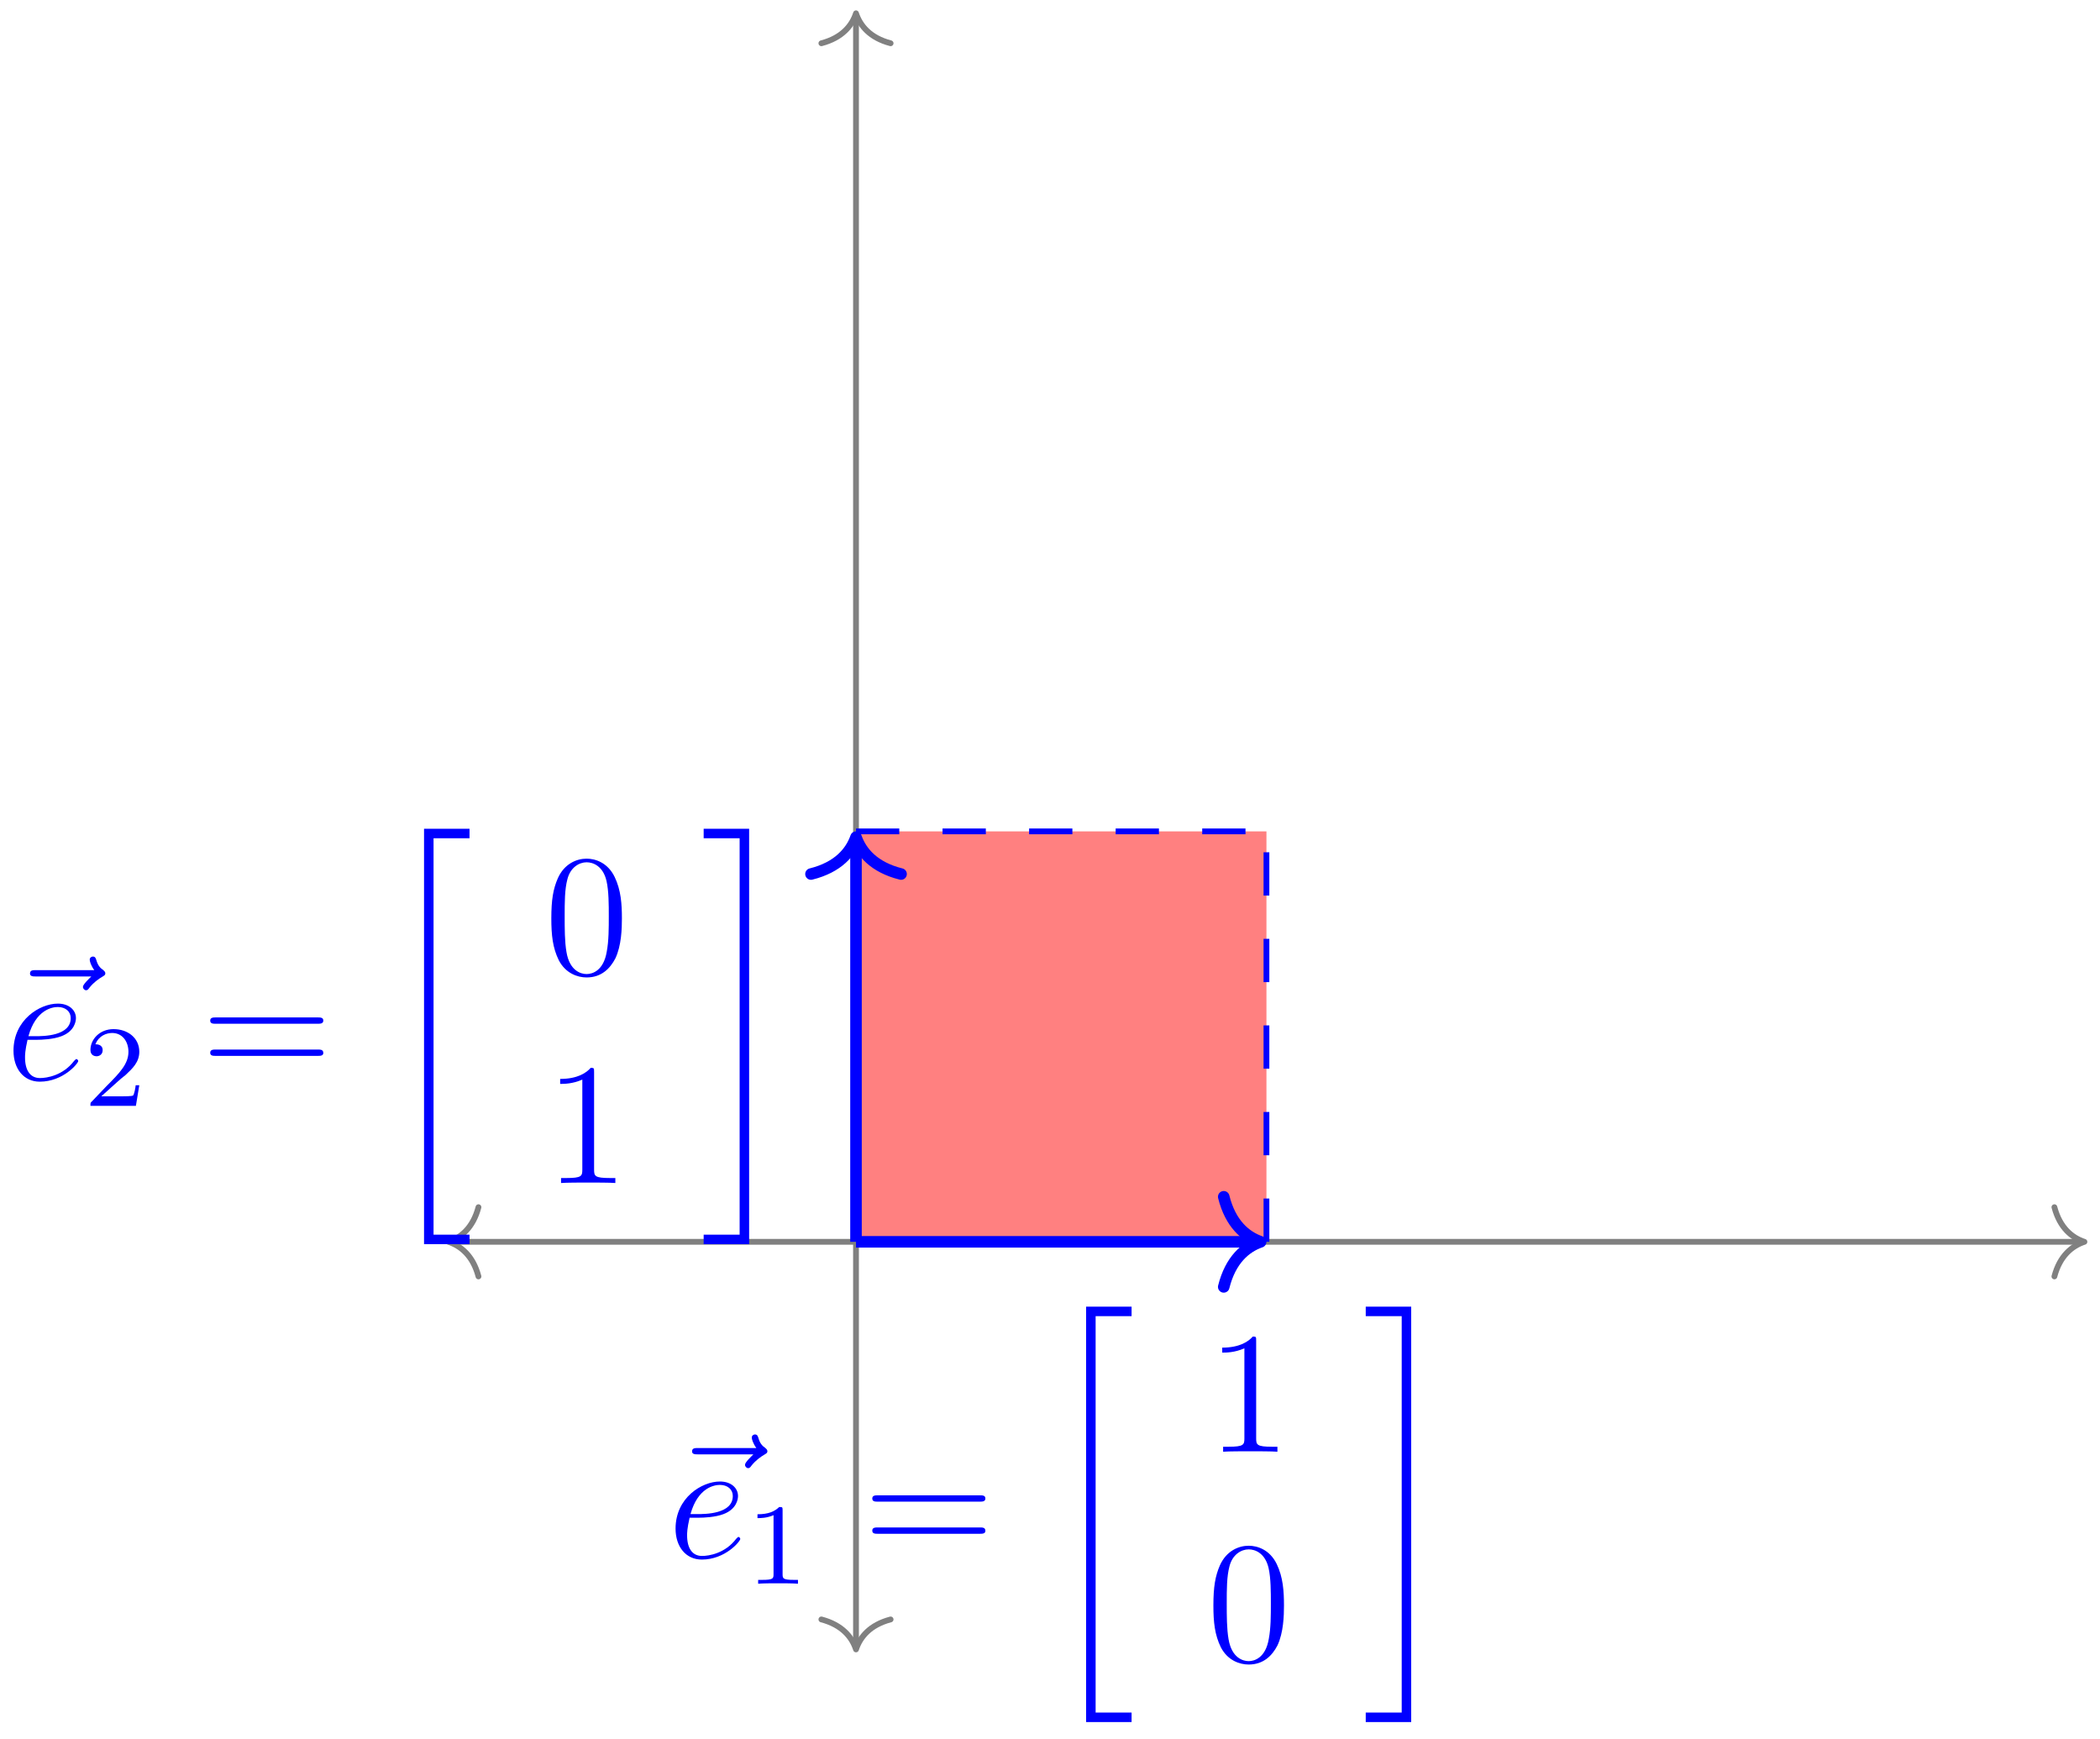
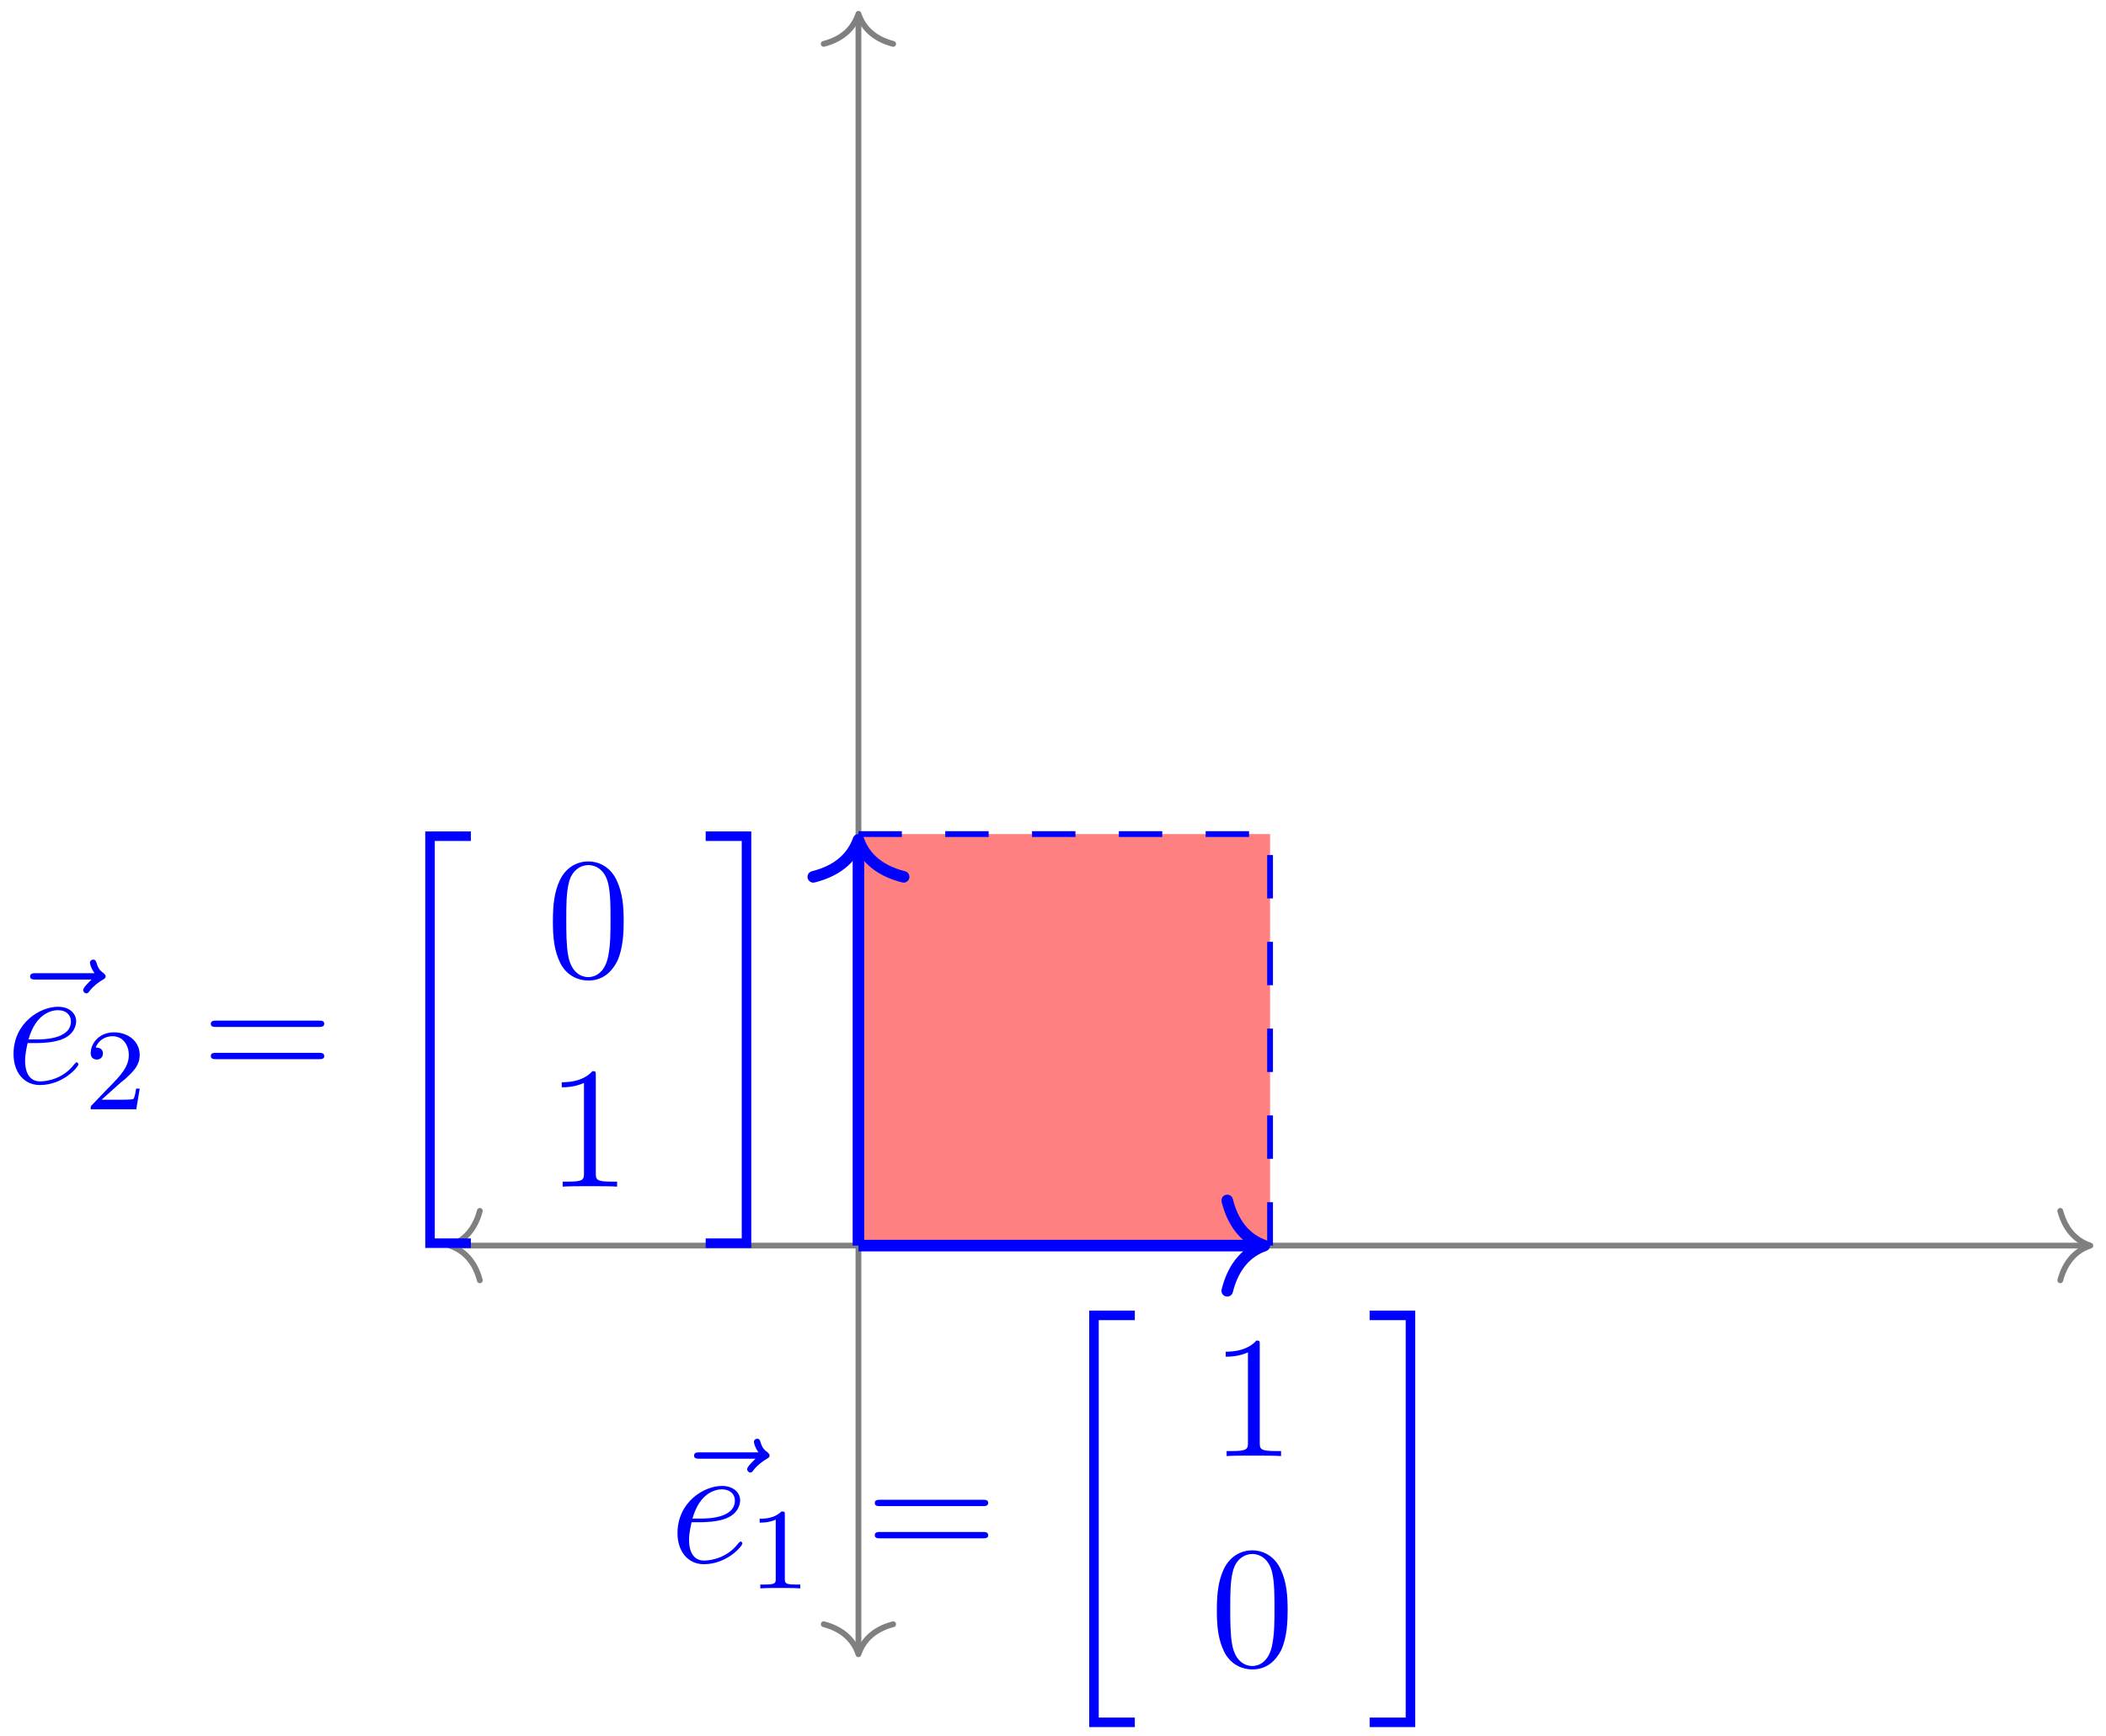
- <svg xmlns="http://www.w3.org/2000/svg" xmlns:xlink="http://www.w3.org/1999/xlink" width="145.04pt" height="120.08pt" viewBox="0 0 145.04 120.08" version="1.1">
+ <svg xmlns="http://www.w3.org/2000/svg" xmlns:xlink="http://www.w3.org/1999/xlink" width="145.04pt" height="119.529pt" viewBox="0 0 145.04 119.529" version="1.1">
  <defs>
    <g>
      <symbol overflow="visible" id="glyph0-0">
        <path style="stroke:none;" d="" />
      </symbol>
      <symbol overflow="visible" id="glyph0-1">
        <path style="stroke:none;" d="M 6.391 -7.141 C 6.25 -7 5.812 -6.594 5.812 -6.422 C 5.812 -6.297 5.922 -6.188 6.031 -6.188 C 6.141 -6.188 6.188 -6.266 6.281 -6.391 C 6.562 -6.734 6.891 -6.969 7.156 -7.125 C 7.281 -7.203 7.359 -7.234 7.359 -7.359 C 7.359 -7.469 7.266 -7.531 7.203 -7.594 C 6.859 -7.812 6.781 -8.141 6.734 -8.281 C 6.703 -8.375 6.672 -8.516 6.5 -8.516 C 6.438 -8.516 6.281 -8.469 6.281 -8.297 C 6.281 -8.188 6.359 -7.906 6.594 -7.578 L 2.562 -7.578 C 2.359 -7.578 2.156 -7.578 2.156 -7.344 C 2.156 -7.141 2.375 -7.141 2.562 -7.141 Z M 6.391 -7.141 " />
      </symbol>
      <symbol overflow="visible" id="glyph0-2">
        <path style="stroke:none;" d="M 2.141 -2.766 C 2.469 -2.766 3.281 -2.797 3.844 -3.016 C 4.75 -3.359 4.844 -4.047 4.844 -4.266 C 4.844 -4.797 4.391 -5.266 3.594 -5.266 C 2.344 -5.266 0.531 -4.141 0.531 -2.016 C 0.531 -0.75 1.25 0.125 2.344 0.125 C 3.969 0.125 5 -1.141 5 -1.297 C 5 -1.375 4.922 -1.438 4.875 -1.438 C 4.844 -1.438 4.828 -1.422 4.719 -1.312 C 3.953 -0.297 2.828 -0.125 2.359 -0.125 C 1.688 -0.125 1.328 -0.656 1.328 -1.547 C 1.328 -1.703 1.328 -2.016 1.5 -2.766 Z M 1.562 -3.016 C 2.078 -4.859 3.219 -5.031 3.594 -5.031 C 4.125 -5.031 4.484 -4.719 4.484 -4.266 C 4.484 -3.016 2.562 -3.016 2.062 -3.016 Z M 1.562 -3.016 " />
      </symbol>
      <symbol overflow="visible" id="glyph1-0">
        <path style="stroke:none;" d="" />
      </symbol>
      <symbol overflow="visible" id="glyph1-1">
        <path style="stroke:none;" d="M 2.5 -5.078 C 2.5 -5.297 2.484 -5.297 2.266 -5.297 C 1.938 -4.984 1.516 -4.797 0.766 -4.797 L 0.766 -4.531 C 0.984 -4.531 1.406 -4.531 1.875 -4.734 L 1.875 -0.656 C 1.875 -0.359 1.844 -0.266 1.094 -0.266 L 0.812 -0.266 L 0.812 0 C 1.141 -0.031 1.828 -0.031 2.188 -0.031 C 2.547 -0.031 3.234 -0.031 3.562 0 L 3.562 -0.266 L 3.281 -0.266 C 2.531 -0.266 2.5 -0.359 2.5 -0.656 Z M 2.5 -5.078 " />
      </symbol>
      <symbol overflow="visible" id="glyph1-2">
        <path style="stroke:none;" d="M 2.25 -1.625 C 2.375 -1.75 2.703 -2.016 2.844 -2.125 C 3.328 -2.578 3.797 -3.016 3.797 -3.734 C 3.797 -4.688 3 -5.297 2.016 -5.297 C 1.047 -5.297 0.422 -4.578 0.422 -3.859 C 0.422 -3.469 0.734 -3.422 0.844 -3.422 C 1.016 -3.422 1.266 -3.531 1.266 -3.844 C 1.266 -4.25 0.859 -4.25 0.766 -4.25 C 1 -4.844 1.531 -5.031 1.922 -5.031 C 2.656 -5.031 3.047 -4.406 3.047 -3.734 C 3.047 -2.906 2.469 -2.297 1.516 -1.344 L 0.516 -0.297 C 0.422 -0.219 0.422 -0.203 0.422 0 L 3.562 0 L 3.797 -1.422 L 3.547 -1.422 C 3.531 -1.266 3.469 -0.875 3.375 -0.719 C 3.328 -0.656 2.719 -0.656 2.594 -0.656 L 1.172 -0.656 Z M 2.25 -1.625 " />
      </symbol>
      <symbol overflow="visible" id="glyph2-0">
        <path style="stroke:none;" d="" />
      </symbol>
      <symbol overflow="visible" id="glyph2-1">
        <path style="stroke:none;" d="M 8.062 -3.875 C 8.234 -3.875 8.453 -3.875 8.453 -4.094 C 8.453 -4.312 8.25 -4.312 8.062 -4.312 L 1.031 -4.312 C 0.859 -4.312 0.641 -4.312 0.641 -4.094 C 0.641 -3.875 0.844 -3.875 1.031 -3.875 Z M 8.062 -1.656 C 8.234 -1.656 8.453 -1.656 8.453 -1.859 C 8.453 -2.094 8.25 -2.094 8.062 -2.094 L 1.031 -2.094 C 0.859 -2.094 0.641 -2.094 0.641 -1.875 C 0.641 -1.656 0.844 -1.656 1.031 -1.656 Z M 8.062 -1.656 " />
      </symbol>
      <symbol overflow="visible" id="glyph2-2">
        <path style="stroke:none;" d="M 3.438 -7.656 C 3.438 -7.938 3.438 -7.953 3.203 -7.953 C 2.922 -7.625 2.312 -7.188 1.094 -7.188 L 1.094 -6.844 C 1.359 -6.844 1.953 -6.844 2.625 -7.141 L 2.625 -0.922 C 2.625 -0.484 2.578 -0.344 1.531 -0.344 L 1.156 -0.344 L 1.156 0 C 1.484 -0.031 2.641 -0.031 3.031 -0.031 C 3.438 -0.031 4.578 -0.031 4.906 0 L 4.906 -0.344 L 4.531 -0.344 C 3.484 -0.344 3.438 -0.484 3.438 -0.922 Z M 3.438 -7.656 " />
      </symbol>
      <symbol overflow="visible" id="glyph2-3">
        <path style="stroke:none;" d="M 5.359 -3.828 C 5.359 -4.812 5.297 -5.781 4.859 -6.688 C 4.375 -7.688 3.516 -7.953 2.922 -7.953 C 2.234 -7.953 1.391 -7.609 0.938 -6.609 C 0.609 -5.859 0.484 -5.109 0.484 -3.828 C 0.484 -2.672 0.578 -1.797 1 -0.938 C 1.469 -0.031 2.297 0.25 2.922 0.25 C 3.953 0.25 4.547 -0.375 4.906 -1.062 C 5.328 -1.953 5.359 -3.125 5.359 -3.828 Z M 2.922 0.016 C 2.531 0.016 1.75 -0.203 1.531 -1.5 C 1.406 -2.219 1.406 -3.125 1.406 -3.969 C 1.406 -4.953 1.406 -5.828 1.594 -6.531 C 1.797 -7.344 2.406 -7.703 2.922 -7.703 C 3.375 -7.703 4.062 -7.438 4.297 -6.406 C 4.453 -5.719 4.453 -4.781 4.453 -3.969 C 4.453 -3.172 4.453 -2.266 4.312 -1.531 C 4.094 -0.219 3.328 0.016 2.922 0.016 Z M 2.922 0.016 " />
      </symbol>
      <symbol overflow="visible" id="glyph3-0">
        <path style="stroke:none;" d="" />
      </symbol>
      <symbol overflow="visible" id="glyph3-1">
        <path style="stroke:none;" d="M 2.984 28.203 L 6.125 28.203 L 6.125 27.547 L 3.641 27.547 L 3.641 0.172 L 6.125 0.172 L 6.125 -0.484 L 2.984 -0.484 Z M 2.984 28.203 " />
      </symbol>
      <symbol overflow="visible" id="glyph3-2">
        <path style="stroke:none;" d="M 2.656 27.547 L 0.172 27.547 L 0.172 28.203 L 3.312 28.203 L 3.312 -0.484 L 0.172 -0.484 L 0.172 0.172 L 2.656 0.172 Z M 2.656 27.547 " />
      </symbol>
    </g>
  </defs>
  <g id="surface1">
-     <path style=" stroke:none;fill-rule:nonzero;fill:rgb(100%,50%,50%);fill-opacity:1;" d="M 59.121 85.758 L 59.121 57.414 L 87.469 57.414 L 87.469 85.758 Z M 59.121 85.758 " />
-     <path style="fill:none;stroke-width:0.399;stroke-linecap:butt;stroke-linejoin:miter;stroke:rgb(50%,50%,50%);stroke-opacity:1;stroke-miterlimit:10;" d="M -27.95 0.001 L 84.644 0.001 " transform="matrix(1,0,0,-1,59.122,85.759)" />
-     <path style="fill:none;stroke-width:0.399;stroke-linecap:round;stroke-linejoin:round;stroke:rgb(50%,50%,50%);stroke-opacity:1;stroke-miterlimit:10;" d="M -2.072 2.389 C -1.694 0.956 -0.85 0.28 0.002 -0.001 C -0.85 -0.279 -1.694 -0.958 -2.072 -2.392 " transform="matrix(-1,0,0,1,30.97445,85.759)" />
-     <path style="fill:none;stroke-width:0.399;stroke-linecap:round;stroke-linejoin:round;stroke:rgb(50%,50%,50%);stroke-opacity:1;stroke-miterlimit:10;" d="M -2.073 2.392 C -1.694 0.958 -0.85 0.279 0.002 0.001 C -0.85 -0.28 -1.694 -0.956 -2.073 -2.389 " transform="matrix(1,0,0,-1,143.9632,85.759)" />
-     <path style="fill:none;stroke-width:0.399;stroke-linecap:butt;stroke-linejoin:miter;stroke:rgb(50%,50%,50%);stroke-opacity:1;stroke-miterlimit:10;" d="M -0.001 -27.948 L -0.001 84.642 " transform="matrix(1,0,0,-1,59.122,85.759)" />
-     <path style="fill:none;stroke-width:0.399;stroke-linecap:round;stroke-linejoin:round;stroke:rgb(50%,50%,50%);stroke-opacity:1;stroke-miterlimit:10;" d="M -2.071 2.39 C -1.692 0.956 -0.852 0.28 -0 -0.001 C -0.852 -0.278 -1.692 -0.958 -2.071 -2.392 " transform="matrix(0,1,1,0,59.122,113.9065)" />
-     <path style="fill:none;stroke-width:0.399;stroke-linecap:round;stroke-linejoin:round;stroke:rgb(50%,50%,50%);stroke-opacity:1;stroke-miterlimit:10;" d="M -2.07 2.392 C -1.695 0.958 -0.852 0.278 -0 0.001 C -0.852 -0.28 -1.695 -0.956 -2.07 -2.39 " transform="matrix(0,-1,-1,0,59.122,0.91783)" />
-     <path style="fill:none;stroke-width:0.797;stroke-linecap:butt;stroke-linejoin:miter;stroke:rgb(0%,0%,100%);stroke-opacity:1;stroke-miterlimit:10;" d="M -0.001 0.001 L 27.55 0.001 " transform="matrix(1,0,0,-1,59.122,85.759)" />
-     <path style="fill:none;stroke-width:0.797;stroke-linecap:round;stroke-linejoin:round;stroke:rgb(0%,0%,100%);stroke-opacity:1;stroke-miterlimit:10;" d="M -2.551 3.111 C -2.086 1.243 -1.047 0.364 0 0.001 C -1.047 -0.362 -2.086 -1.245 -2.551 -3.112 " transform="matrix(1,0,0,-1,87.0703,85.759)" />
+     <path style=" stroke:none;fill-rule:nonzero;fill:rgb(100%,50%,50%);fill-opacity:1;" d="M 59.121 85.793 L 59.121 57.449 L 87.469 57.449 L 87.469 85.793 Z M 59.121 85.793 " />
+     <path style="fill:none;stroke-width:0.399;stroke-linecap:butt;stroke-linejoin:miter;stroke:rgb(50%,50%,50%);stroke-opacity:1;stroke-miterlimit:10;" d="M -27.95 0.001 L 84.644 0.001 " transform="matrix(1,0,0,-1,59.122,85.79418)" />
+     <path style="fill:none;stroke-width:0.399;stroke-linecap:round;stroke-linejoin:round;stroke:rgb(50%,50%,50%);stroke-opacity:1;stroke-miterlimit:10;" d="M -2.072 2.389 C -1.694 0.956 -0.85 0.28 0.002 -0.001 C -0.85 -0.279 -1.694 -0.958 -2.072 -2.392 " transform="matrix(-1,0,0,1,30.97445,85.79418)" />
+     <path style="fill:none;stroke-width:0.399;stroke-linecap:round;stroke-linejoin:round;stroke:rgb(50%,50%,50%);stroke-opacity:1;stroke-miterlimit:10;" d="M -2.073 2.392 C -1.694 0.958 -0.85 0.279 0.002 0.001 C -0.85 -0.28 -1.694 -0.956 -2.073 -2.389 " transform="matrix(1,0,0,-1,143.9632,85.79418)" />
+     <path style="fill:none;stroke-width:0.399;stroke-linecap:butt;stroke-linejoin:miter;stroke:rgb(50%,50%,50%);stroke-opacity:1;stroke-miterlimit:10;" d="M -0.001 -27.948 L -0.001 84.642 " transform="matrix(1,0,0,-1,59.122,85.79418)" />
+     <path style="fill:none;stroke-width:0.399;stroke-linecap:round;stroke-linejoin:round;stroke:rgb(50%,50%,50%);stroke-opacity:1;stroke-miterlimit:10;" d="M -2.071 2.39 C -1.692 0.956 -0.852 0.28 -0 -0.001 C -0.852 -0.278 -1.692 -0.958 -2.071 -2.392 " transform="matrix(0,1,1,0,59.122,113.9417)" />
+     <path style="fill:none;stroke-width:0.399;stroke-linecap:round;stroke-linejoin:round;stroke:rgb(50%,50%,50%);stroke-opacity:1;stroke-miterlimit:10;" d="M -2.07 2.392 C -1.695 0.958 -0.852 0.278 -0 0.001 C -0.852 -0.28 -1.695 -0.956 -2.07 -2.39 " transform="matrix(0,-1,-1,0,59.122,0.95301)" />
+     <path style="fill:none;stroke-width:0.797;stroke-linecap:butt;stroke-linejoin:miter;stroke:rgb(0%,0%,100%);stroke-opacity:1;stroke-miterlimit:10;" d="M -0.001 0.001 L 27.55 0.001 " transform="matrix(1,0,0,-1,59.122,85.79418)" />
+     <path style="fill:none;stroke-width:0.797;stroke-linecap:round;stroke-linejoin:round;stroke:rgb(0%,0%,100%);stroke-opacity:1;stroke-miterlimit:10;" d="M -2.551 3.111 C -2.086 1.243 -1.047 0.364 0 0.001 C -1.047 -0.362 -2.086 -1.245 -2.551 -3.112 " transform="matrix(1,0,0,-1,87.0703,85.79418)" />
    <g style="fill:rgb(0%,0%,100%);fill-opacity:1;">
-       <use xlink:href="#glyph0-1" x="45.643" y="107.577" />
+       <use xlink:href="#glyph0-1" x="45.643" y="107.612" />
    </g>
    <g style="fill:rgb(0%,0%,100%);fill-opacity:1;">
-       <use xlink:href="#glyph0-2" x="46.128" y="107.577" />
+       <use xlink:href="#glyph0-2" x="46.128" y="107.612" />
    </g>
    <g style="fill:rgb(0%,0%,100%);fill-opacity:1;">
-       <use xlink:href="#glyph1-1" x="51.551" y="109.37" />
+       <use xlink:href="#glyph1-1" x="51.551" y="109.405" />
    </g>
    <g style="fill:rgb(0%,0%,100%);fill-opacity:1;">
-       <use xlink:href="#glyph2-1" x="59.604" y="107.577" />
+       <use xlink:href="#glyph2-1" x="59.604" y="107.612" />
    </g>
    <g style="fill:rgb(0%,0%,100%);fill-opacity:1;">
-       <use xlink:href="#glyph3-1" x="72.03" y="90.72" />
+       <use xlink:href="#glyph3-1" x="72.03" y="90.755" />
    </g>
    <g style="fill:rgb(0%,0%,100%);fill-opacity:1;">
-       <use xlink:href="#glyph2-2" x="83.321" y="100.254" />
+       <use xlink:href="#glyph2-2" x="83.321" y="100.289" />
    </g>
    <g style="fill:rgb(0%,0%,100%);fill-opacity:1;">
-       <use xlink:href="#glyph2-3" x="83.321" y="114.7" />
+       <use xlink:href="#glyph2-3" x="83.321" y="114.735" />
    </g>
    <g style="fill:rgb(0%,0%,100%);fill-opacity:1;">
-       <use xlink:href="#glyph3-2" x="94.155" y="90.72" />
+       <use xlink:href="#glyph3-2" x="94.155" y="90.755" />
    </g>
-     <path style="fill:none;stroke-width:0.797;stroke-linecap:butt;stroke-linejoin:miter;stroke:rgb(0%,0%,100%);stroke-opacity:1;stroke-miterlimit:10;" d="M -0.001 0.001 L -0.001 27.548 " transform="matrix(1,0,0,-1,59.122,85.759)" />
-     <path style="fill:none;stroke-width:0.797;stroke-linecap:round;stroke-linejoin:round;stroke:rgb(0%,0%,100%);stroke-opacity:1;stroke-miterlimit:10;" d="M -2.549 3.11 C -2.084 1.243 -1.045 0.364 -0.002 0.001 C -1.045 -0.362 -2.084 -1.245 -2.549 -3.112 " transform="matrix(0,-1,-1,0,59.122,57.8107)" />
+     <path style="fill:none;stroke-width:0.797;stroke-linecap:butt;stroke-linejoin:miter;stroke:rgb(0%,0%,100%);stroke-opacity:1;stroke-miterlimit:10;" d="M -0.001 0.001 L -0.001 27.548 " transform="matrix(1,0,0,-1,59.122,85.79418)" />
+     <path style="fill:none;stroke-width:0.797;stroke-linecap:round;stroke-linejoin:round;stroke:rgb(0%,0%,100%);stroke-opacity:1;stroke-miterlimit:10;" d="M -2.549 3.11 C -2.084 1.243 -1.045 0.364 -0.002 0.001 C -1.045 -0.362 -2.084 -1.245 -2.549 -3.112 " transform="matrix(0,-1,-1,0,59.122,57.84588)" />
    <g style="fill:rgb(0%,0%,100%);fill-opacity:1;">
-       <use xlink:href="#glyph0-1" x="-0.084" y="74.574" />
+       <use xlink:href="#glyph0-1" x="-0.084" y="74.609" />
    </g>
    <g style="fill:rgb(0%,0%,100%);fill-opacity:1;">
-       <use xlink:href="#glyph0-2" x="0.401" y="74.574" />
+       <use xlink:href="#glyph0-2" x="0.401" y="74.609" />
    </g>
    <g style="fill:rgb(0%,0%,100%);fill-opacity:1;">
-       <use xlink:href="#glyph1-2" x="5.824" y="76.367" />
+       <use xlink:href="#glyph1-2" x="5.824" y="76.402" />
    </g>
    <g style="fill:rgb(0%,0%,100%);fill-opacity:1;">
-       <use xlink:href="#glyph2-1" x="13.877" y="74.574" />
+       <use xlink:href="#glyph2-1" x="13.877" y="74.609" />
    </g>
    <g style="fill:rgb(0%,0%,100%);fill-opacity:1;">
-       <use xlink:href="#glyph3-1" x="26.303" y="57.717" />
+       <use xlink:href="#glyph3-1" x="26.303" y="57.752" />
    </g>
    <g style="fill:rgb(0%,0%,100%);fill-opacity:1;">
-       <use xlink:href="#glyph2-3" x="37.594" y="67.251" />
+       <use xlink:href="#glyph2-3" x="37.594" y="67.286" />
    </g>
    <g style="fill:rgb(0%,0%,100%);fill-opacity:1;">
-       <use xlink:href="#glyph2-2" x="37.594" y="81.697" />
+       <use xlink:href="#glyph2-2" x="37.594" y="81.732" />
    </g>
    <g style="fill:rgb(0%,0%,100%);fill-opacity:1;">
-       <use xlink:href="#glyph3-2" x="48.428" y="57.717" />
+       <use xlink:href="#glyph3-2" x="48.428" y="57.752" />
    </g>
-     <path style="fill:none;stroke-width:0.399;stroke-linecap:butt;stroke-linejoin:miter;stroke:rgb(0%,0%,100%);stroke-opacity:1;stroke-dasharray:2.989,2.989;stroke-miterlimit:10;" d="M 28.347 0.001 L 28.347 28.345 " transform="matrix(1,0,0,-1,59.122,85.759)" />
-     <path style="fill:none;stroke-width:0.399;stroke-linecap:butt;stroke-linejoin:miter;stroke:rgb(0%,0%,100%);stroke-opacity:1;stroke-dasharray:2.989,2.989;stroke-miterlimit:10;" d="M -0.001 28.345 L 28.347 28.345 " transform="matrix(1,0,0,-1,59.122,85.759)" />
+     <path style="fill:none;stroke-width:0.399;stroke-linecap:butt;stroke-linejoin:miter;stroke:rgb(0%,0%,100%);stroke-opacity:1;stroke-dasharray:2.989,2.989;stroke-miterlimit:10;" d="M 28.347 0.001 L 28.347 28.345 " transform="matrix(1,0,0,-1,59.122,85.79418)" />
+     <path style="fill:none;stroke-width:0.399;stroke-linecap:butt;stroke-linejoin:miter;stroke:rgb(0%,0%,100%);stroke-opacity:1;stroke-dasharray:2.989,2.989;stroke-miterlimit:10;" d="M -0.001 28.345 L 28.347 28.345 " transform="matrix(1,0,0,-1,59.122,85.79418)" />
  </g>
</svg>
